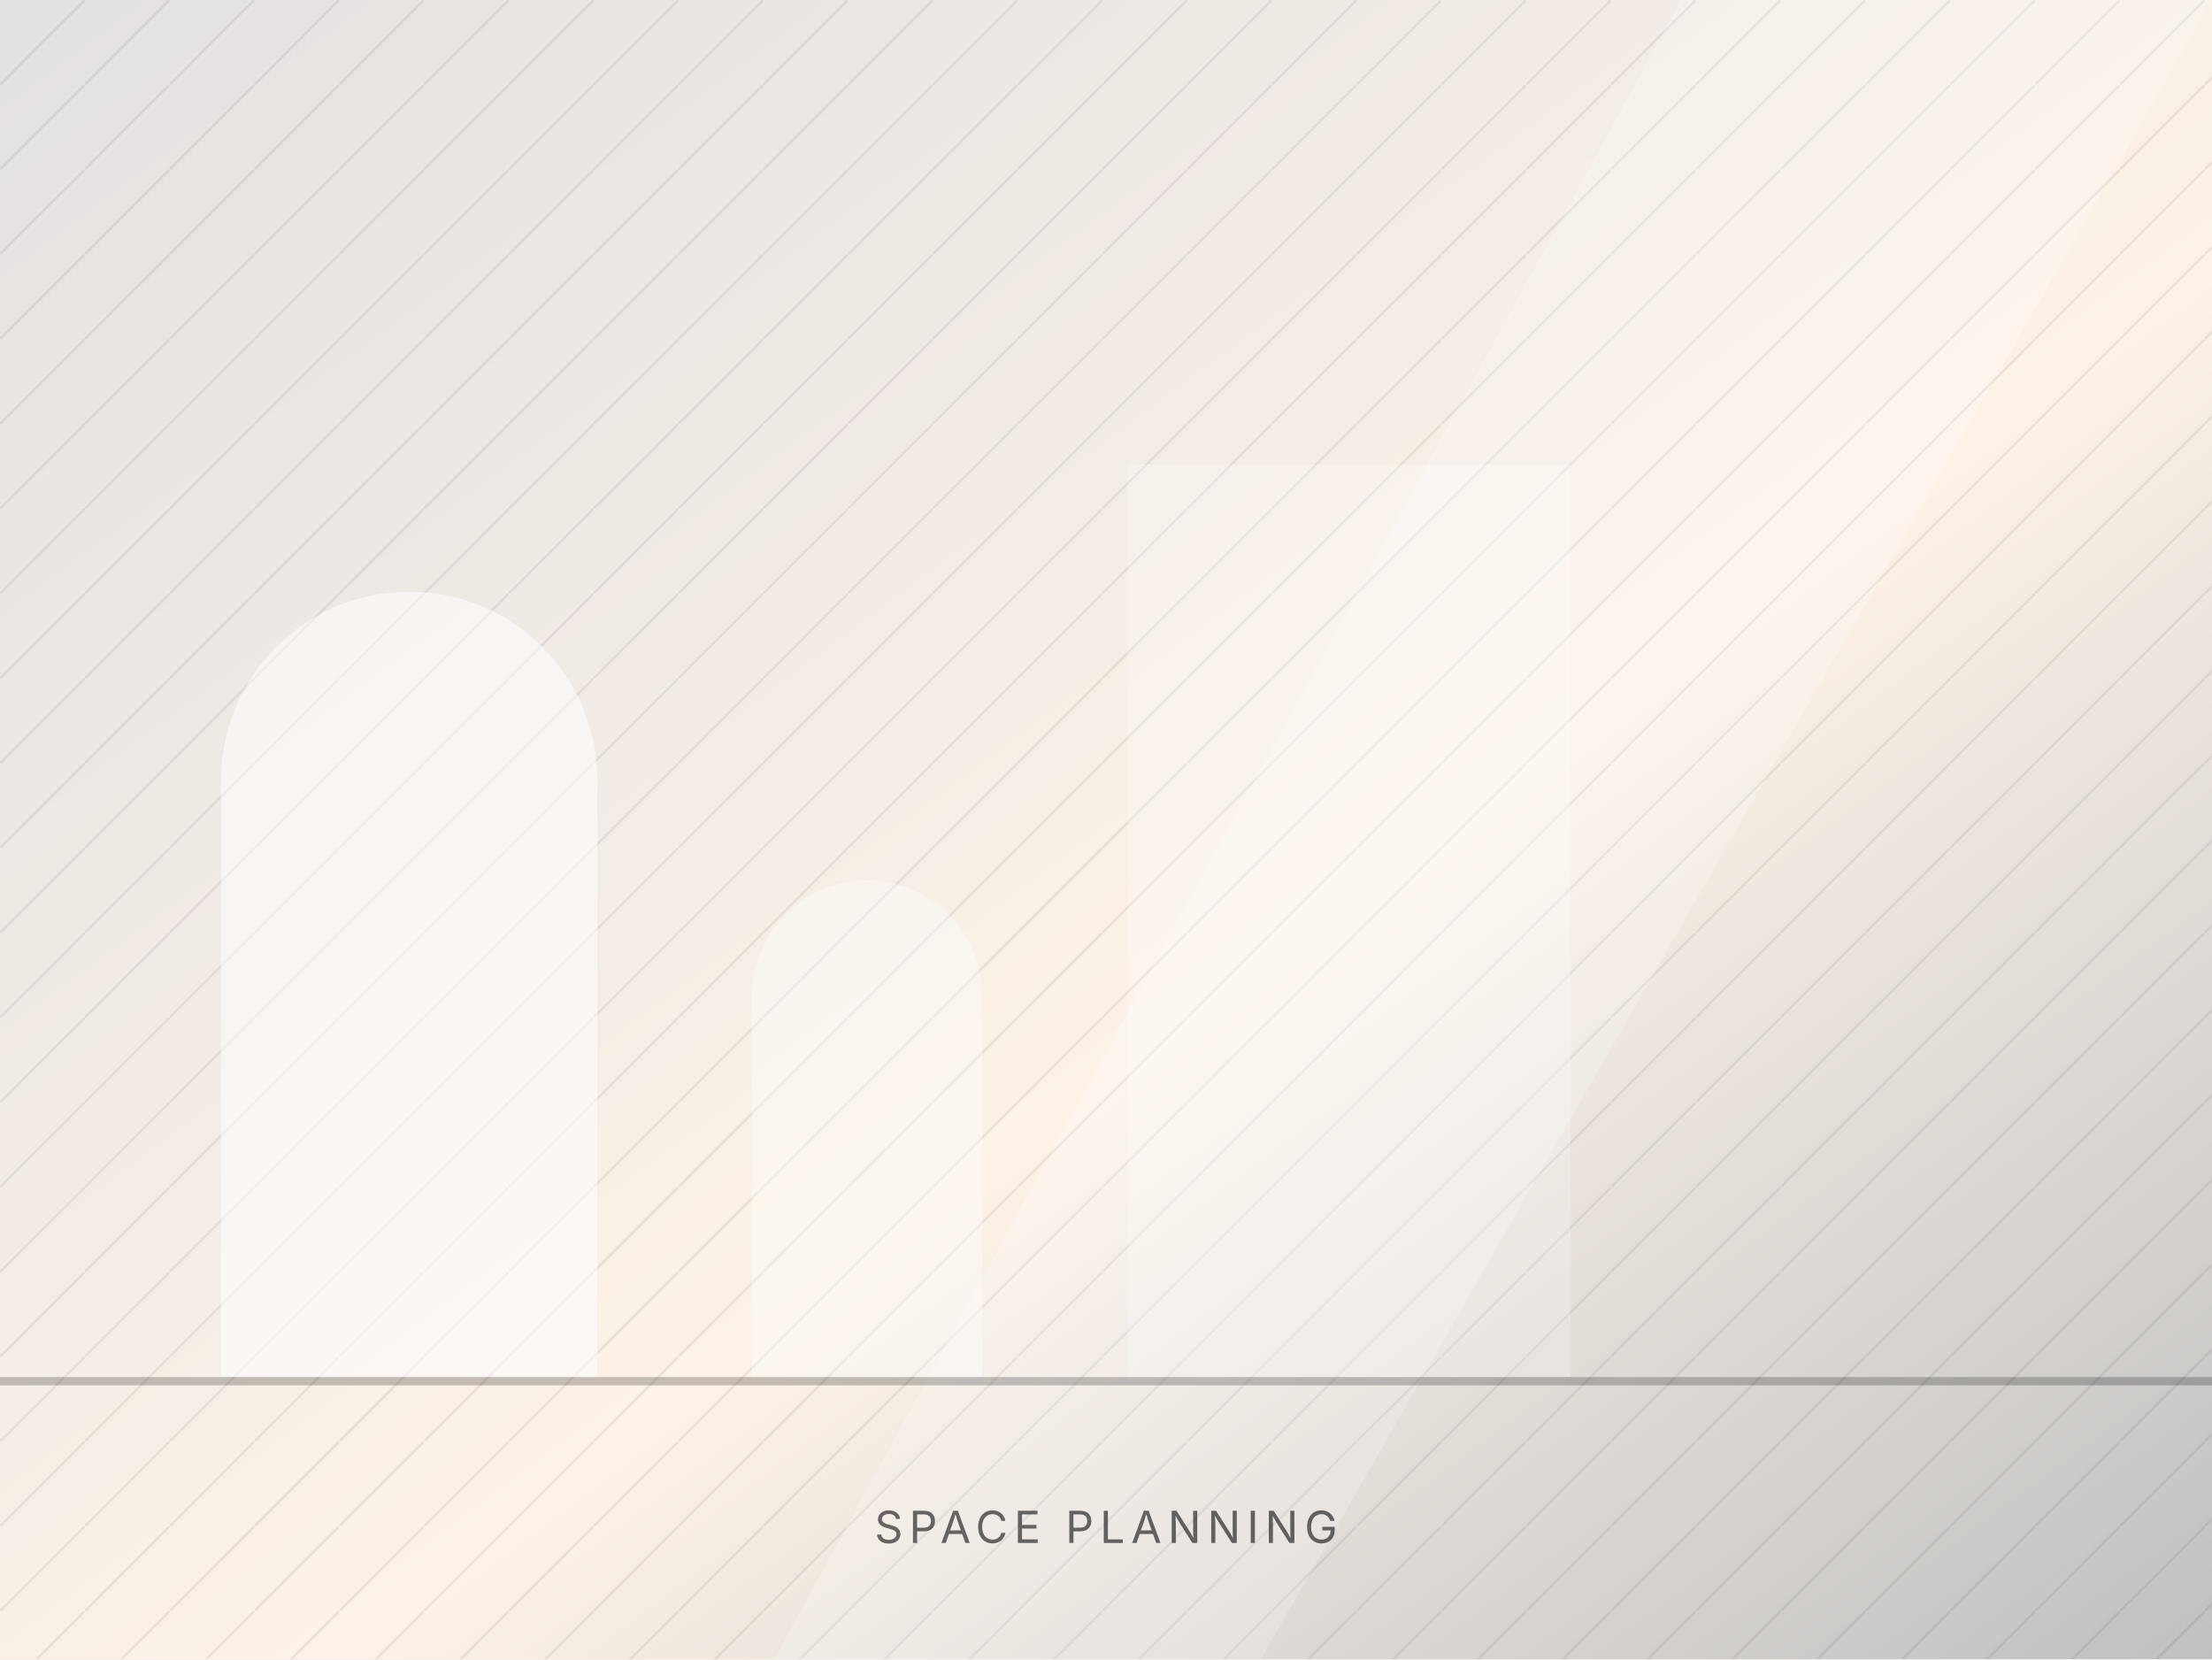
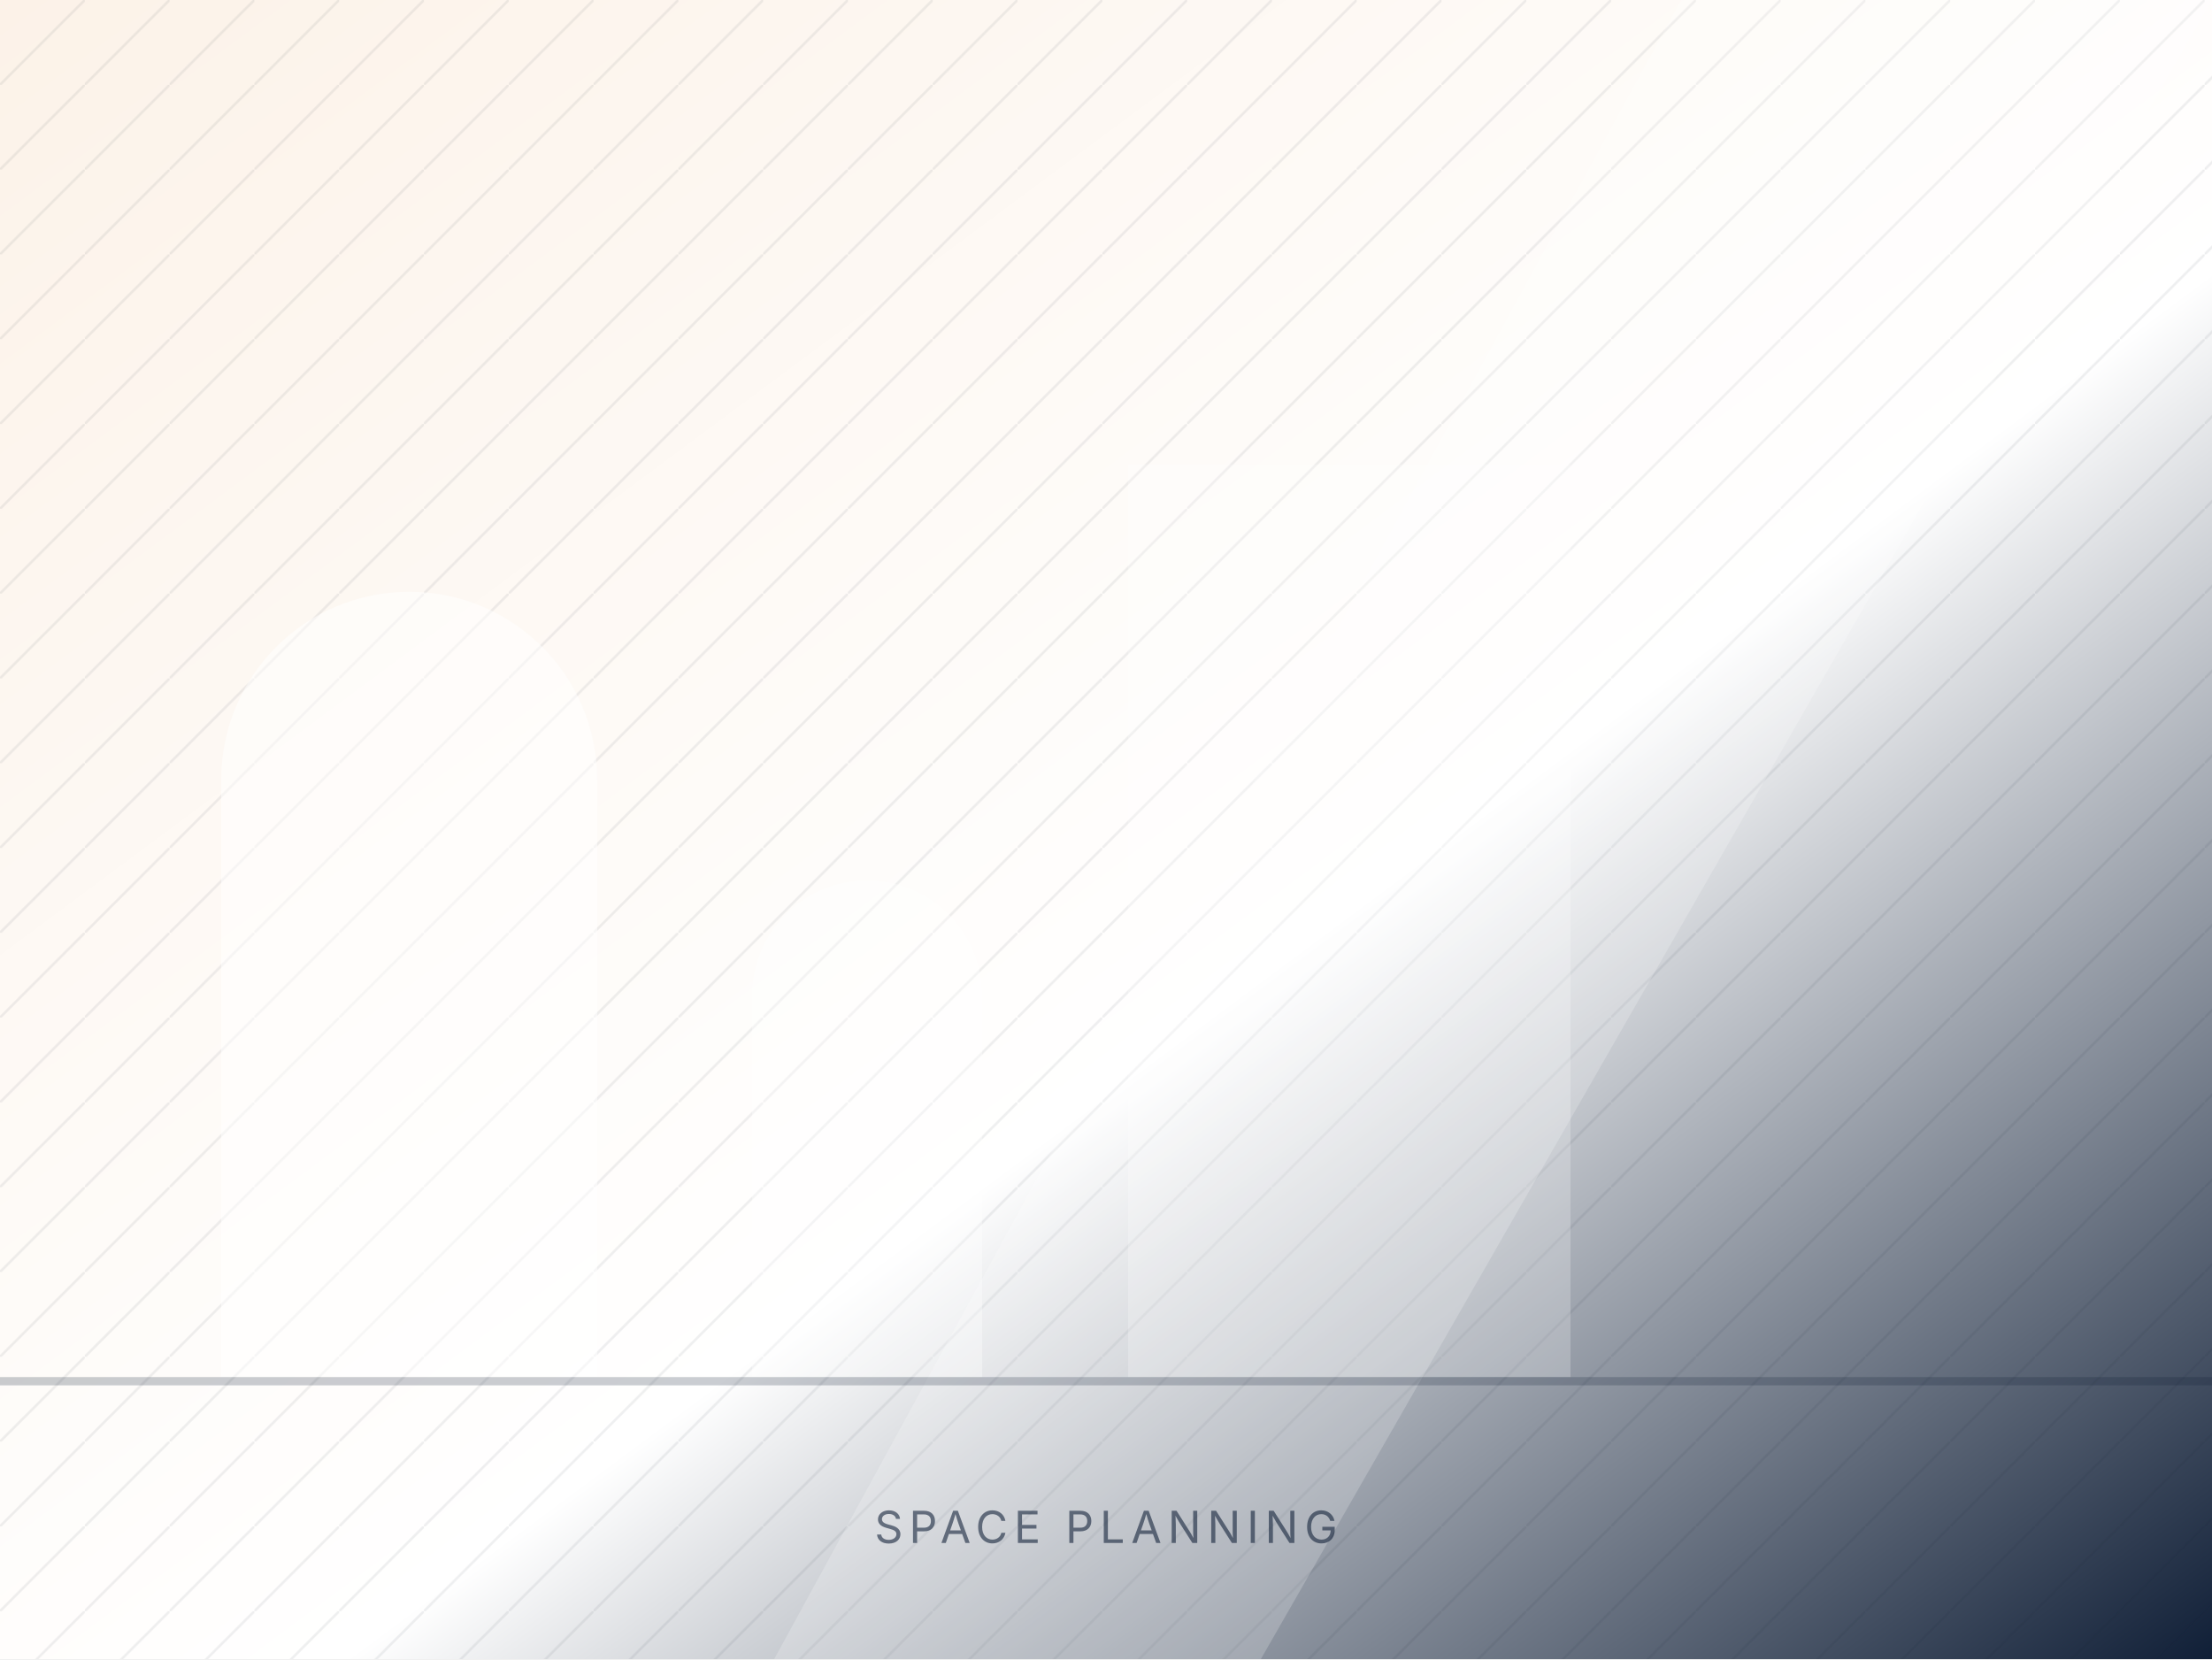
<svg xmlns="http://www.w3.org/2000/svg" viewBox="0 0 1200 900" width="1200" height="900">
  <defs>
    <linearGradient id="g" x1="0" y1="0" x2="1" y2="1">
-       <stop offset="0%" stop-color="#e3e1e1" />
-       <stop offset="58%" stop-color="#fcf2e8" />
-       <stop offset="100%" stop-color="#c0c0c0" />
+       <stop offset="0%" stop-color="#fcf2e8" />
+       <stop offset="58%" stop-color="#ffffff" />
+       <stop offset="100%" stop-color="#0f1e36" />
    </linearGradient>
    <pattern id="d" width="46" height="46" patternUnits="userSpaceOnUse">
-       <path d="M0 46L46 0" stroke="#000000" stroke-opacity="0.07" stroke-width="1.4" />
+       <path d="M0 46L46 0" stroke="#0f1e36" stroke-opacity="0.07" stroke-width="1.4" />
    </pattern>
  </defs>
  <rect width="1200" height="900" fill="url(#g)" />
  <rect width="1200" height="900" fill="url(#d)" />
  <path d="M120 747V423a102 102 0 0 1 204 0V747Z" fill="#fff" fill-opacity="0.5" />
  <path d="M408 747V540a62.4 62.4 0 0 1 124.8 0V747Z" fill="#fff" fill-opacity="0.34" />
  <rect x="612" y="252" width="240" height="495" fill="#fff" fill-opacity="0.22" />
  <path d="M912 0H1200L684 900H420Z" fill="#fff" fill-opacity="0.2" />
-   <rect y="747" width="1200" height="4.5" fill="#000000" fill-opacity="0.22" />
-   <text x="600" y="837" text-anchor="middle" font-family="system-ui,-apple-system,Segoe UI,sans-serif" font-size="24" letter-spacing="3.36" fill="#000000" fill-opacity="0.58">SPACE PLANNING</text>
+   <rect y="747" width="1200" height="4.5" fill="#0f1e36" fill-opacity="0.22" />
+   <text x="600" y="837" text-anchor="middle" font-family="system-ui,-apple-system,Segoe UI,sans-serif" font-size="24" letter-spacing="3.36" fill="#0f1e36" fill-opacity="0.58">SPACE PLANNING</text>
</svg>
